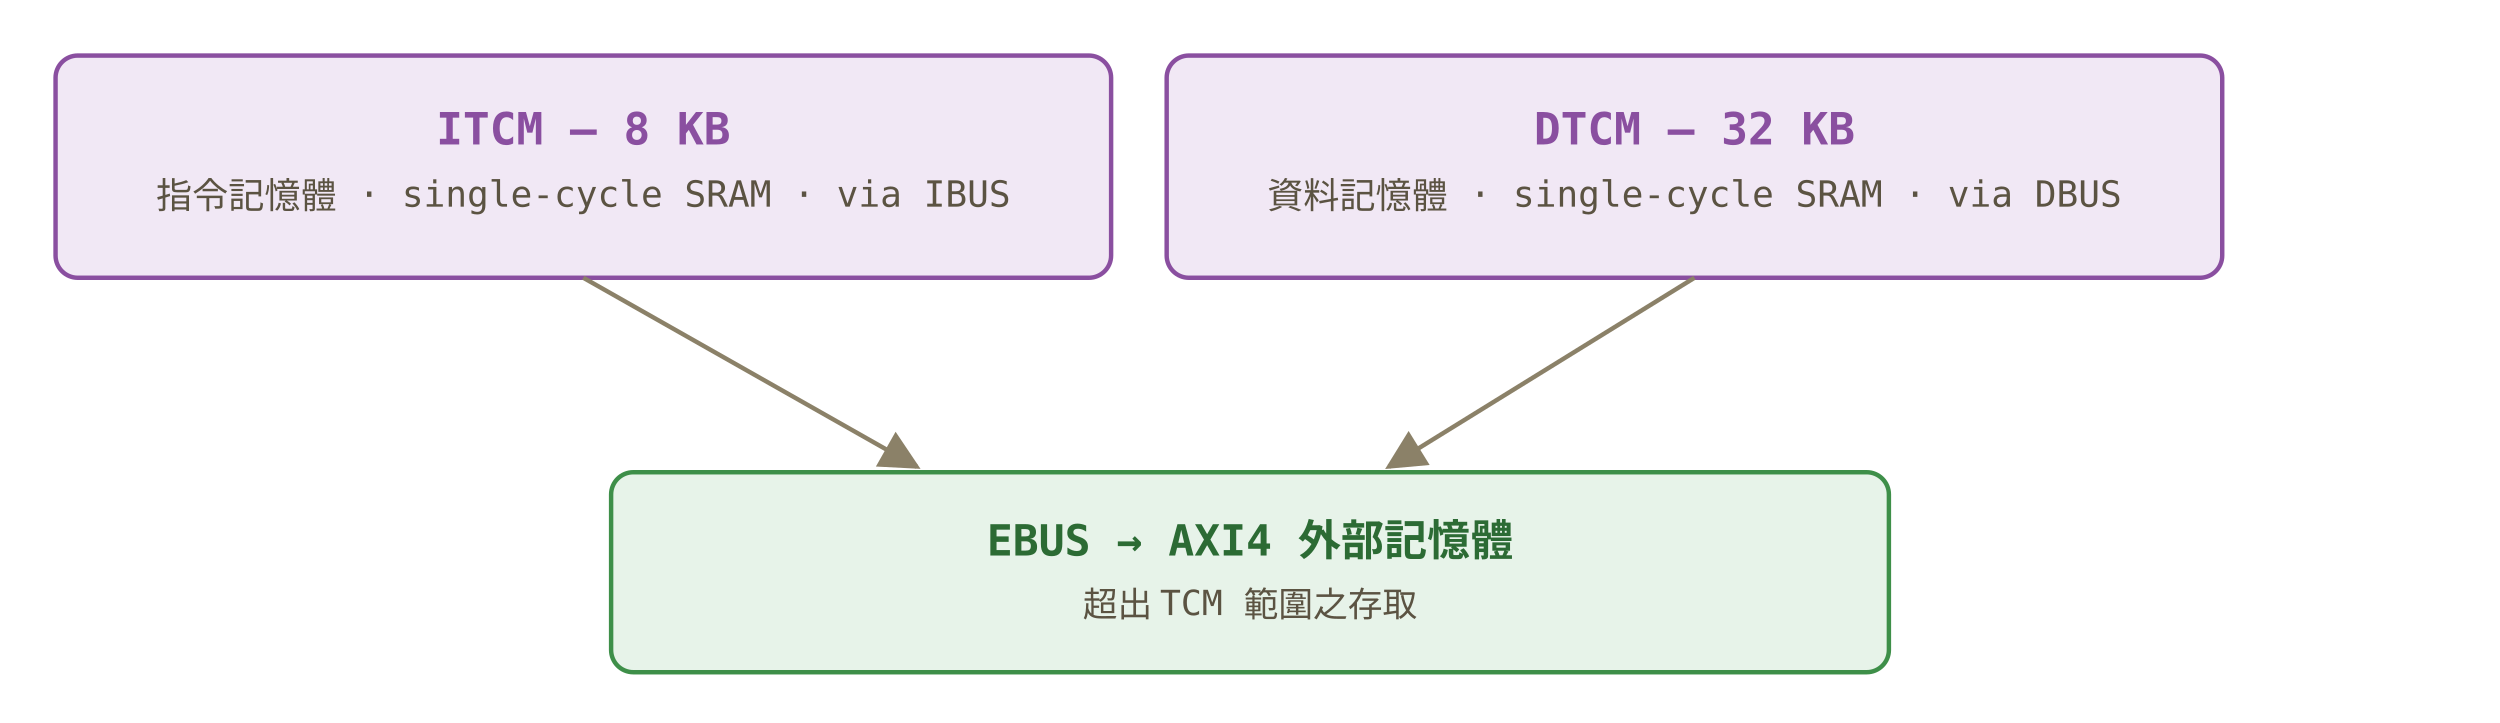
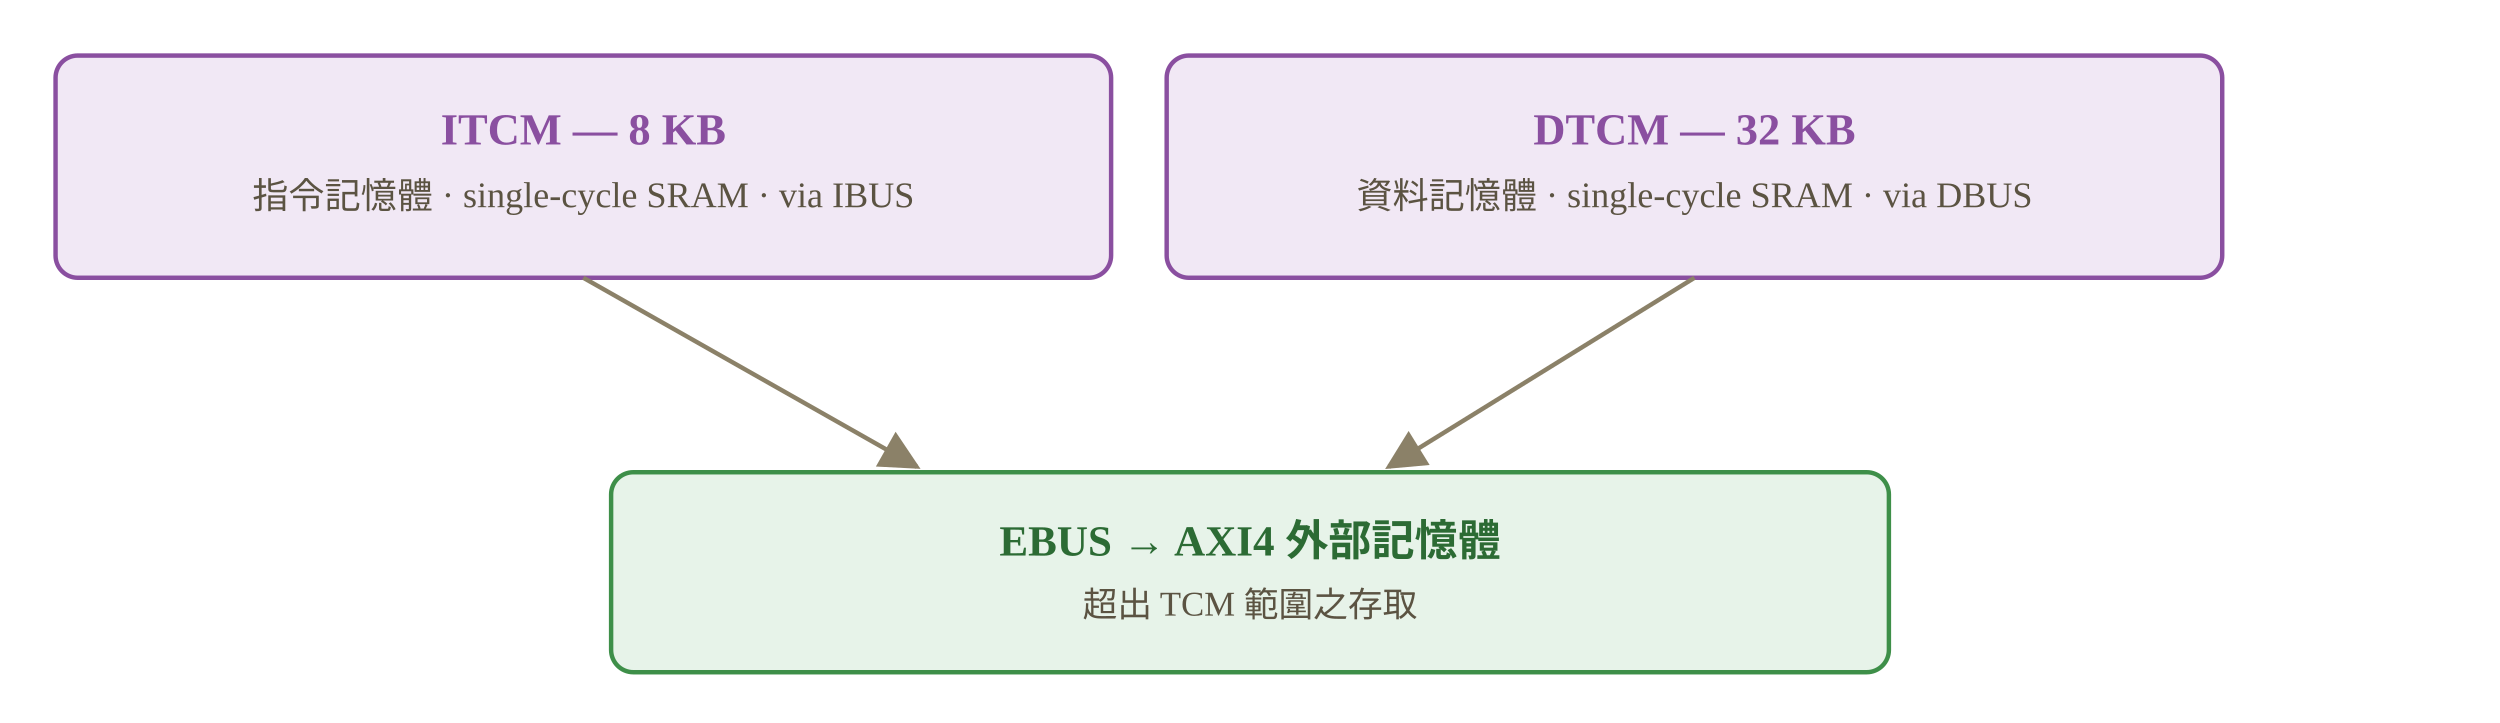
- <svg xmlns="http://www.w3.org/2000/svg" viewBox="0 0 900 260" width="100%">
-   <style>text{font-family:ui-monospace,SFMono-Regular,Menlo,Consolas,monospace;}</style>
+ <svg xmlns="http://www.w3.org/2000/svg" width="900" height="260" version="1.1" viewBox="0 0 900 260">
  <defs>
    <marker id="arrow3" markerWidth="10" markerHeight="10" refX="8" refY="4.5" orient="auto">
      <path d="M0,0 L9,4.5 L0,9 Z" fill="#8B8168" />
    </marker>
  </defs>
  <rect x="20" y="20" width="380" height="80" rx="8" fill="#F1E8F5" stroke="#8A4FA0" stroke-width="1.6" />
  <text x="210" y="52" fill="#8A4FA0" font-size="16" text-anchor="middle" font-weight="700">ITCM — 8 KB</text>
  <text x="210" y="75" fill="#5B5342" font-size="13" text-anchor="middle">指令記憶體 · single-cycle SRAM · via IBUS</text>
  <rect x="420" y="20" width="380" height="80" rx="8" fill="#F1E8F5" stroke="#8A4FA0" stroke-width="1.6" />
  <text x="610" y="52" fill="#8A4FA0" font-size="16" text-anchor="middle" font-weight="700">DTCM — 32 KB</text>
  <text x="610" y="75" fill="#5B5342" font-size="13" text-anchor="middle">資料記憶體 · single-cycle SRAM · via DBUS</text>
  <rect x="220" y="170" width="460" height="72" rx="8" fill="#E7F3E9" stroke="#3E8F49" stroke-width="1.6" />
  <text x="450" y="200" fill="#2C6B34" font-size="15.5" text-anchor="middle" font-weight="700">EBUS → AXI4 外部記憶體</text>
  <text x="450" y="222" fill="#5B5342" font-size="12.5" text-anchor="middle">超出 TCM 範圍之存取</text>
  <line x1="210" y1="100" x2="330" y2="168" stroke="#8B8168" stroke-width="1.6" marker-end="url(#arrow3)" />
  <line x1="610" y1="100" x2="500" y2="168" stroke="#8B8168" stroke-width="1.6" marker-end="url(#arrow3)" />
</svg>
